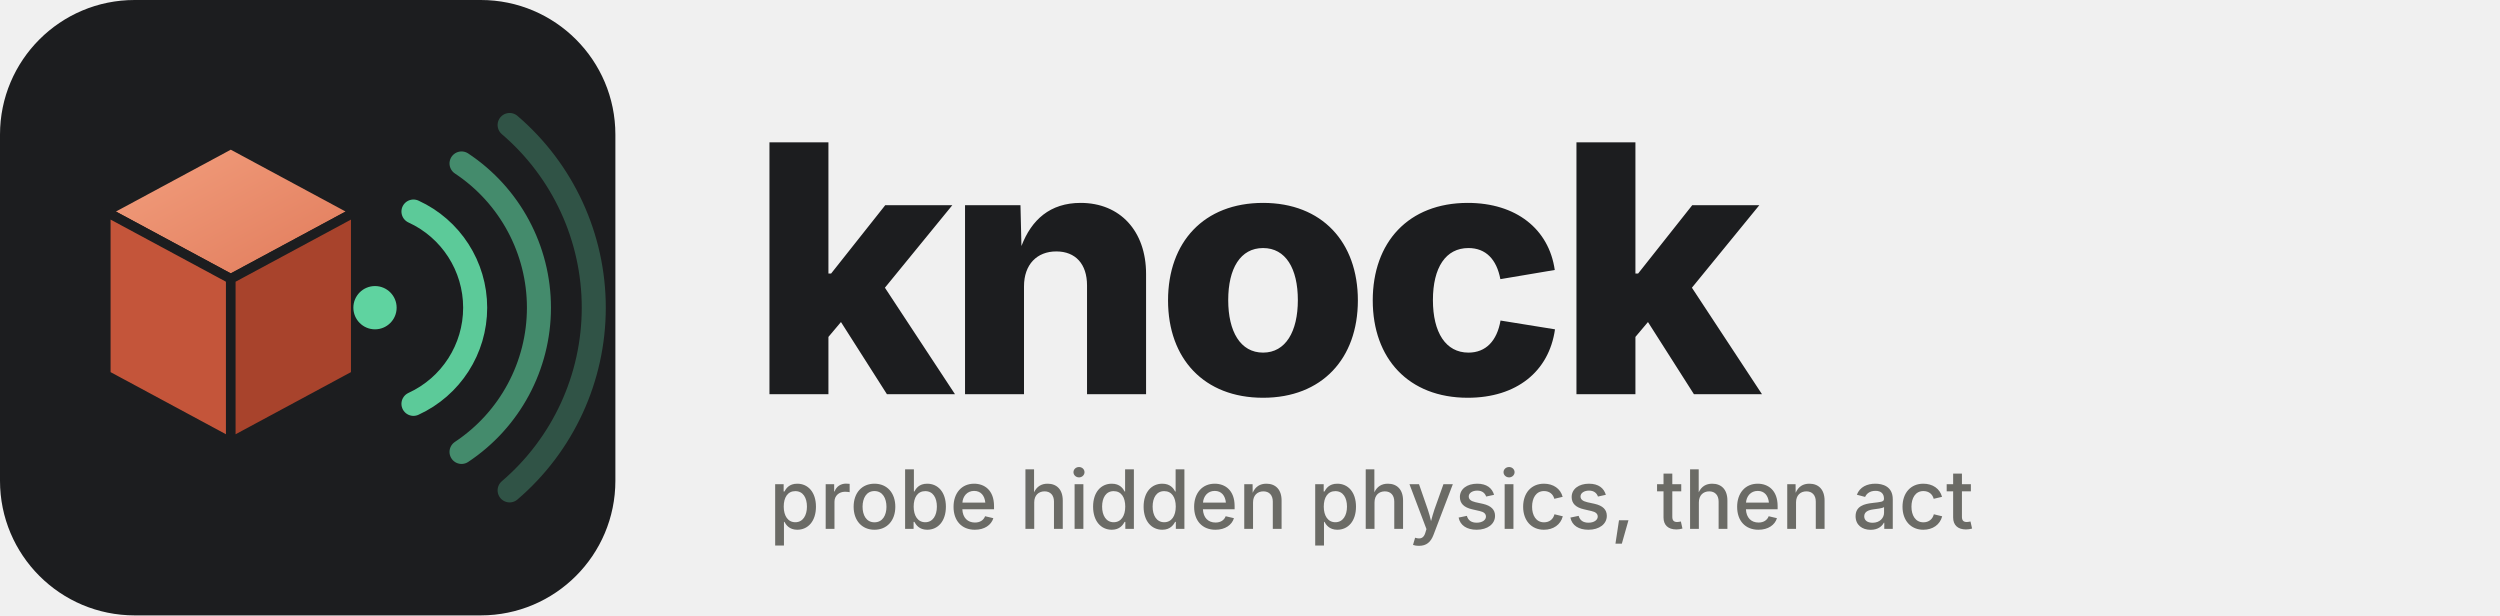
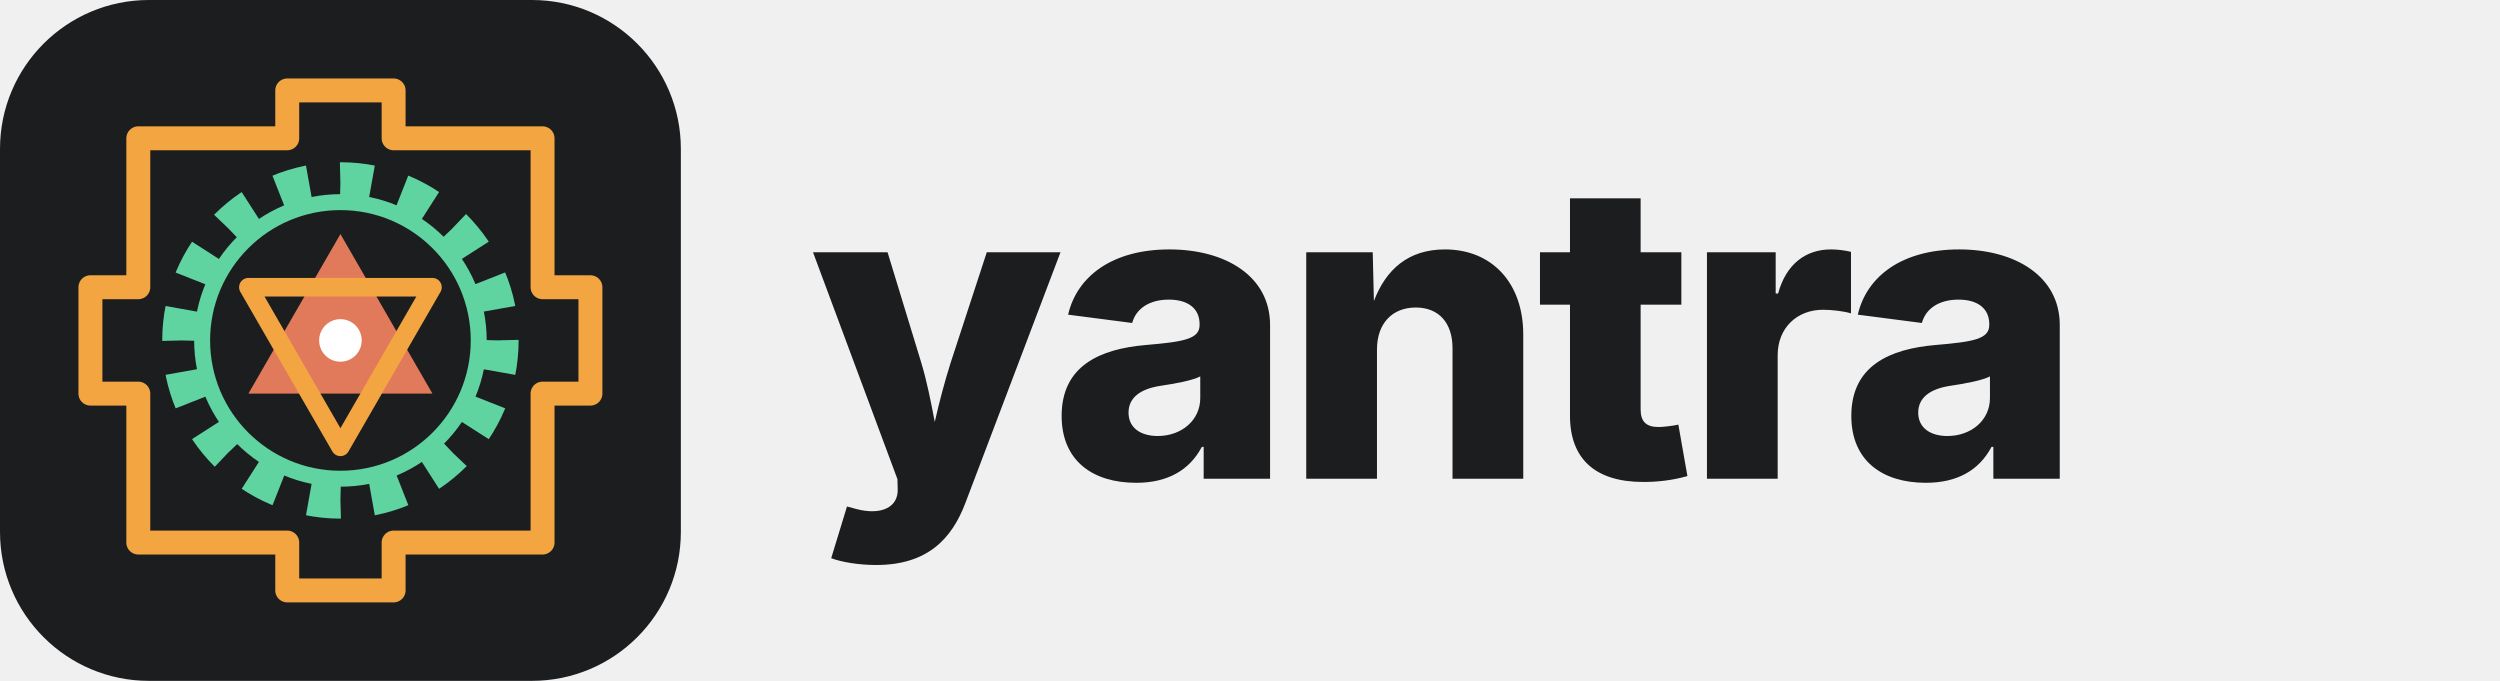
- <svg xmlns="http://www.w3.org/2000/svg" viewBox="0 0 520 128" width="520" height="128">
-   <defs>
-     <linearGradient id="top" x1="0" y1="0" x2="1" y2="1">
-       <stop offset="0" stop-color="#f3a07f" />
-       <stop offset="1" stop-color="#e07a5a" />
-     </linearGradient>
-   </defs>
+ <svg xmlns="http://www.w3.org/2000/svg" viewBox="0 0 470 128" width="470" height="128">
  <rect width="128" height="128" rx="28" fill="#1c1d1f" />
-   <g fill="none" stroke="#5fd3a0" stroke-linecap="round">
-     <path d="M86 44 a22 22 0 0 1 0 40" stroke-width="5" opacity="0.95" />
-     <path d="M96 34 a36 36 0 0 1 0 60" stroke-width="5" opacity="0.6" />
-     <path d="M106 26 a50 50 0 0 1 0 76" stroke-width="5" opacity="0.3" />
-   </g>
-   <g stroke="#1c1d1f" stroke-width="2" stroke-linejoin="round">
-     <path d="M48 30 L74 44 L48 58 L22 44 Z" fill="url(#top)" />
-     <path d="M22 44 L48 58 L48 92 L22 78 Z" fill="#c4553a" />
-     <path d="M48 58 L74 44 L74 78 L48 92 Z" fill="#a8432c" />
-   </g>
-   <circle cx="78" cy="64" r="4.5" fill="#5fd3a0" />
-   <text x="156" y="82" font-family="Inter, 'Helvetica Neue', Helvetica, Arial, sans-serif" font-size="72" font-weight="800" letter-spacing="-2" fill="#1c1d1f">knock</text>
-   <text x="160" y="110" font-family="Inter, 'Helvetica Neue', Helvetica, Arial, sans-serif" font-size="17" font-weight="500" fill="#6b6b66">probe hidden physics, then act</text>
+   <path d="M26 26 H54 V17 H74 V26 H102 V54 H111 V74 H102 V102 H74 V111 H54 V102 H26 V74 H17 V54 H26 Z" fill="none" stroke="#f2a541" stroke-width="4.5" stroke-linejoin="round" />
+   <circle cx="64" cy="64" r="30" fill="none" stroke="#5fd3a0" stroke-width="7" stroke-dasharray="5.9 5.88" />
+   <circle cx="64" cy="64" r="26" fill="#1c1d1f" stroke="#5fd3a0" stroke-width="3" />
+   <path d="M64 44 L81.3 74 L46.7 74 Z" fill="#e07a5a" />
+   <path d="M64 84 L46.7 54 L81.3 54 Z" fill="none" stroke="#f2a541" stroke-width="3.5" stroke-linejoin="round" />
+   <circle cx="64" cy="64" r="4" fill="#ffffff" />
+   <text x="152" y="90" font-family="Inter, -apple-system, Segoe UI, Helvetica, Arial, sans-serif" font-size="78" font-weight="800" letter-spacing="-2" fill="#1c1d1f">yantra</text>
</svg>
